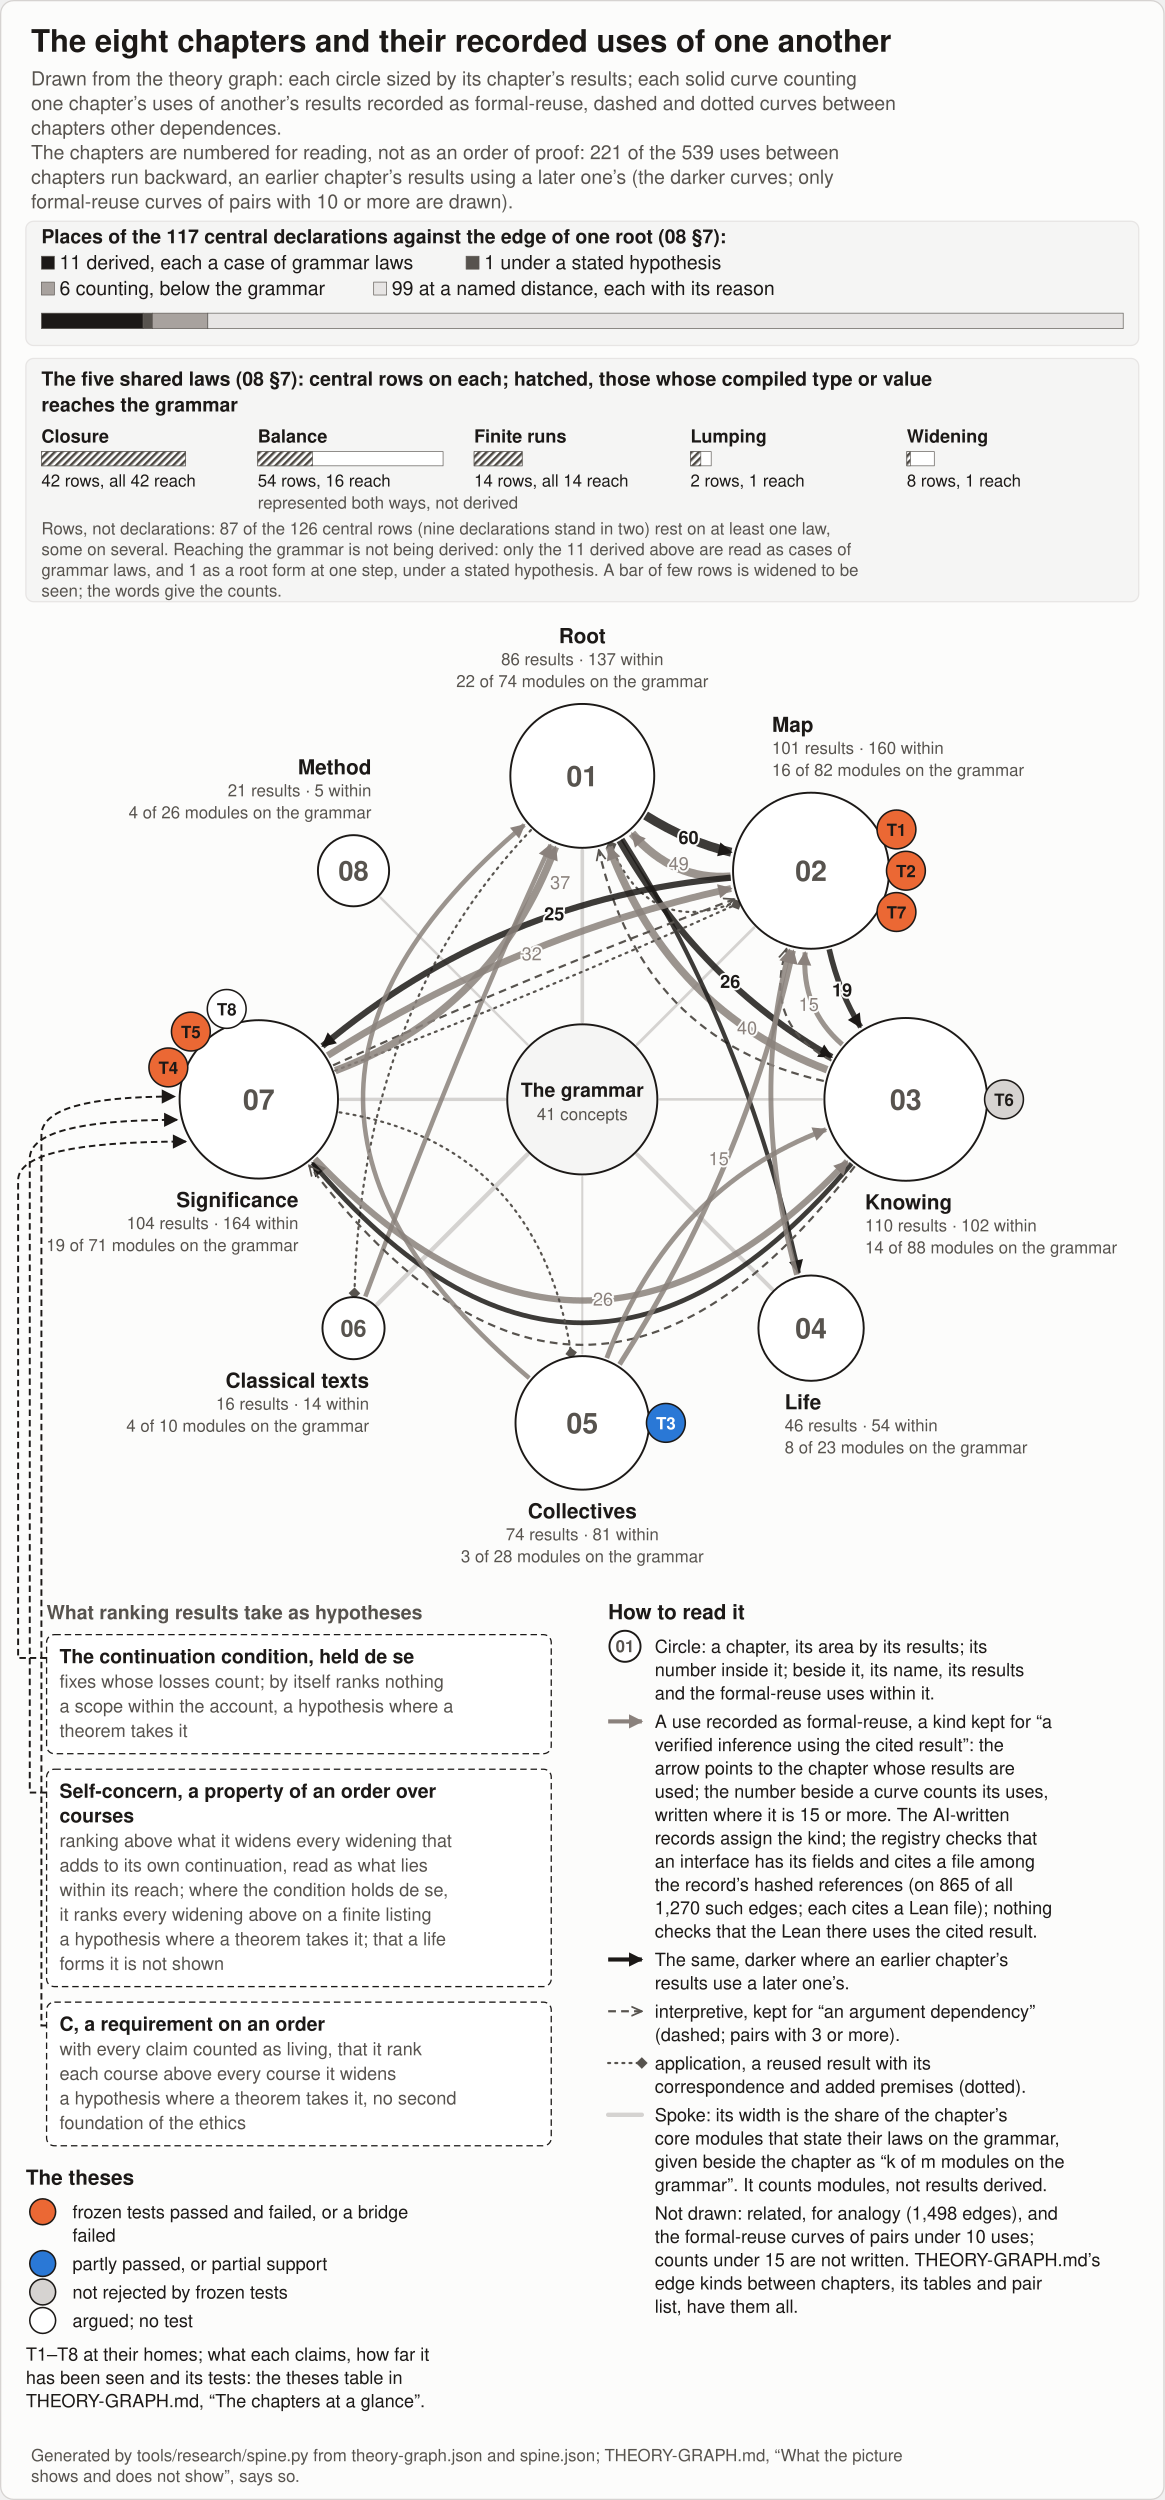
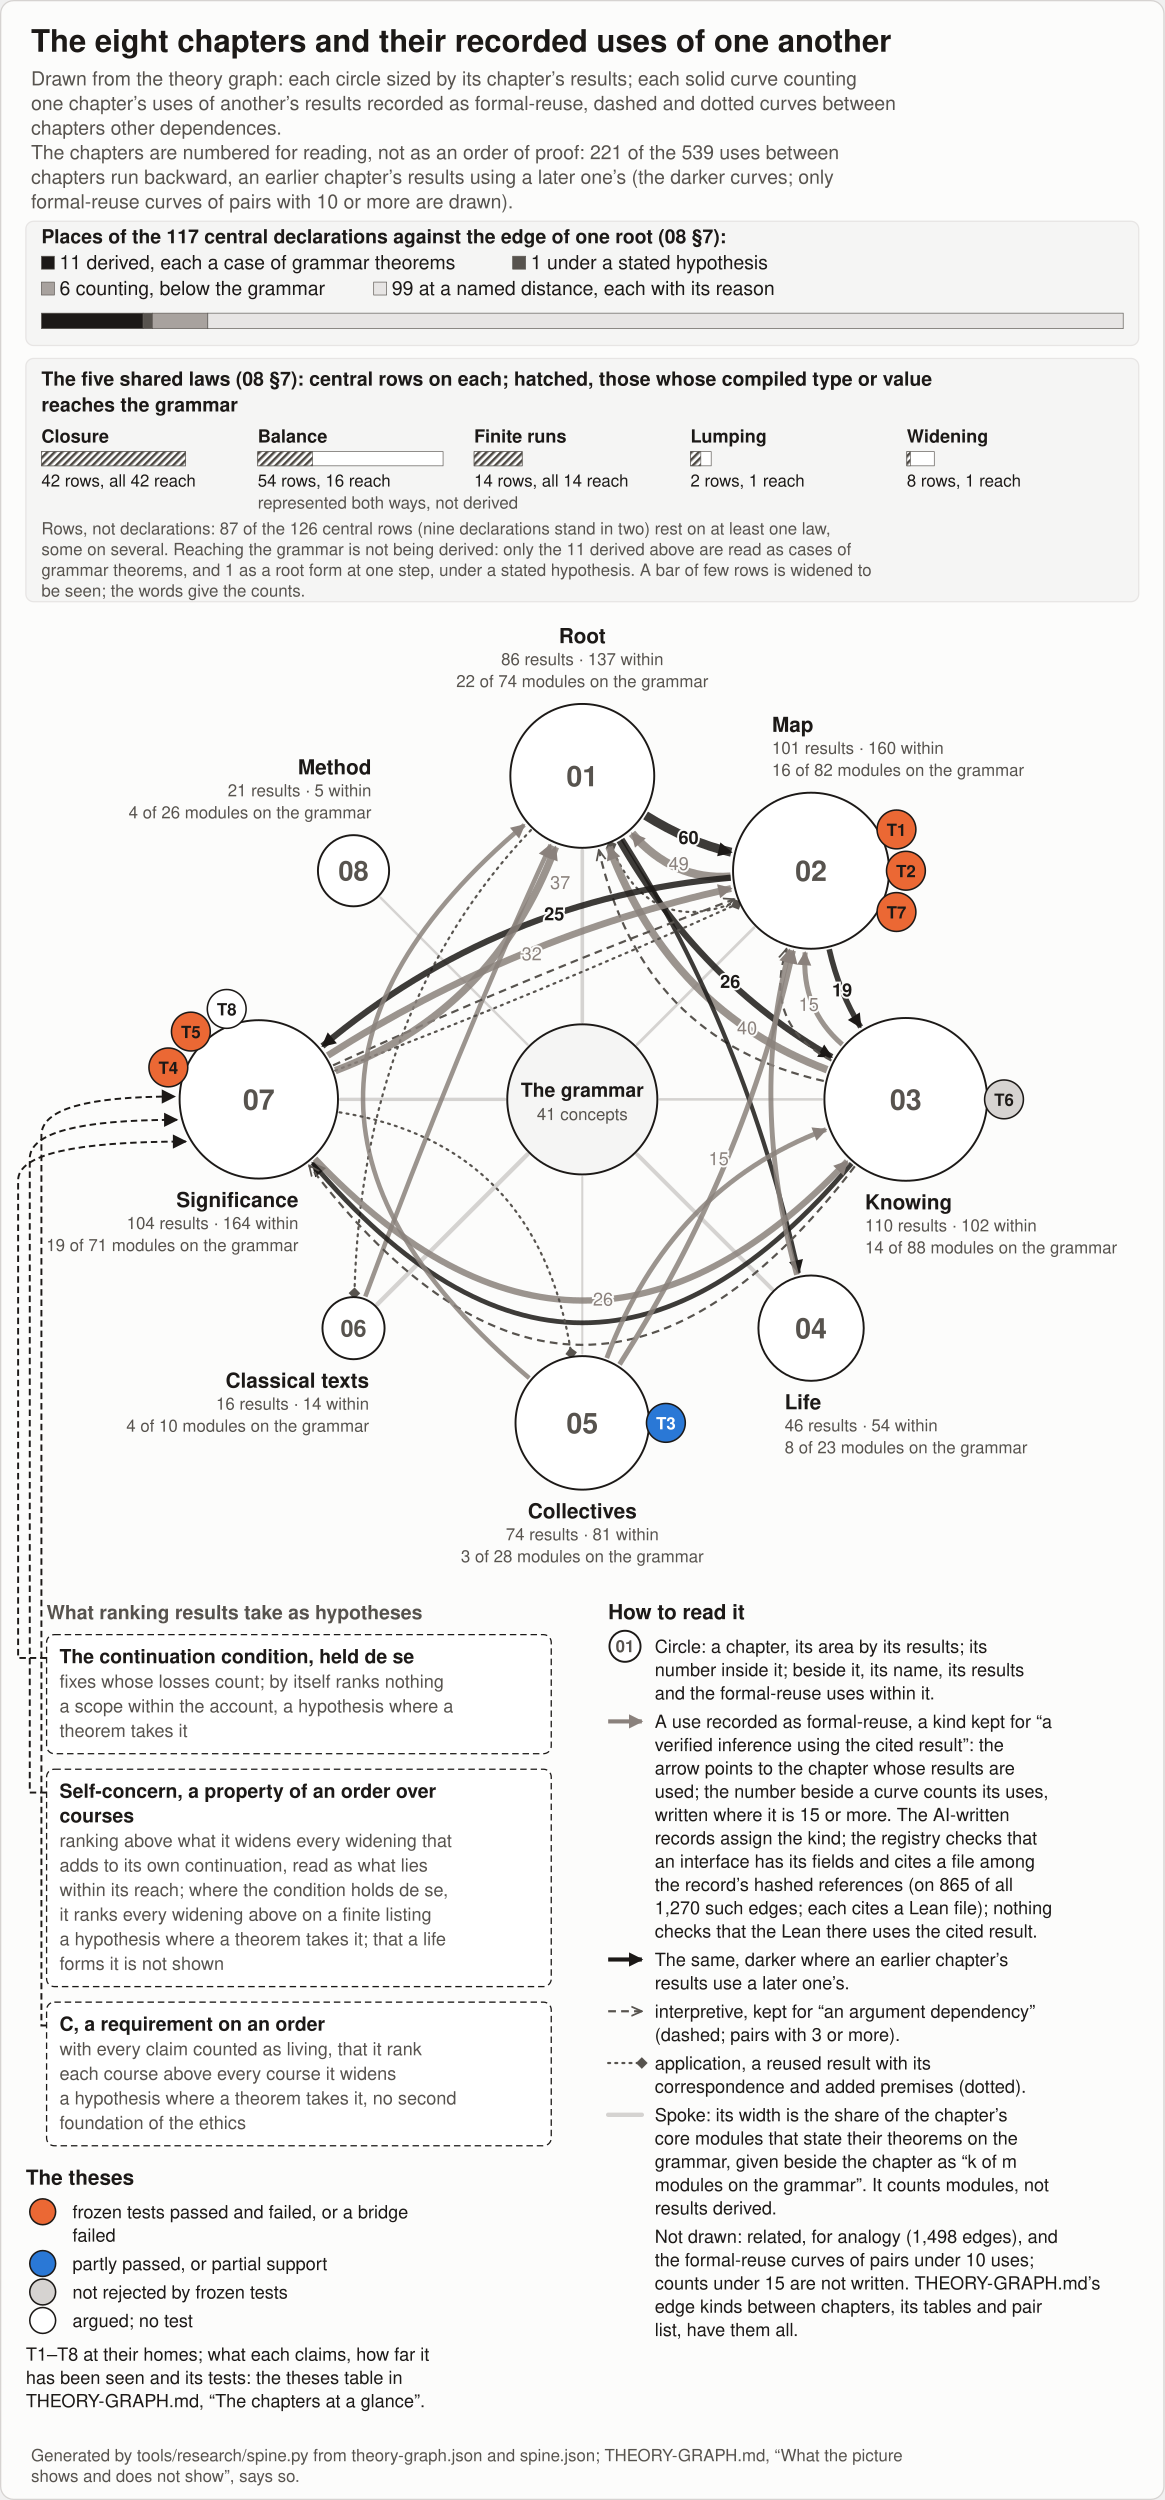
<svg xmlns="http://www.w3.org/2000/svg" viewBox="0 0 900 1932" width="900" height="1932" role="img" aria-labelledby="spine-title spine-desc" font-family="Helvetica, Arial, sans-serif">
  <defs>
    <marker id="fwd" viewBox="0 0 10 10" refX="9" refY="5" markerWidth="11" markerHeight="11" markerUnits="userSpaceOnUse" orient="auto">
      <path d="M0,0 L10,5 L0,10 z" fill="#8a817c" />
    </marker>
    <marker id="back" viewBox="0 0 10 10" refX="9" refY="5" markerWidth="11" markerHeight="11" markerUnits="userSpaceOnUse" orient="auto">
      <path d="M0,0 L10,5 L0,10 z" fill="#1c1917" />
    </marker>
    <marker id="thin" viewBox="0 0 10 10" refX="9" refY="5" markerWidth="9" markerHeight="9" markerUnits="userSpaceOnUse" orient="auto">
      <path d="M0,1 L9,5 L0,9" fill="none" stroke="#57534e" stroke-width="1.5" />
    </marker>
    <marker id="diamond" viewBox="0 0 10 10" refX="5" refY="5" markerWidth="9" markerHeight="9" markerUnits="userSpaceOnUse" orient="auto">
      <path d="M5,0 L10,5 L5,10 L0,5 z" fill="#57534e" />
    </marker>
    <pattern id="reach" width="4" height="4" patternUnits="userSpaceOnUse" patternTransform="rotate(45)">
      <rect width="4" height="4" fill="#ffffff" />
      <rect width="2" height="4" fill="#57534e" />
    </pattern>
  </defs>
  <rect x="0.5" y="0.5" width="899" height="1931" rx="10" fill="#fcfcfb" stroke="#d6d3d1" />
  <text x="24" y="40" font-size="24" font-weight="bold" text-anchor="start" fill="#1c1917">The eight chapters and their recorded uses of one another</text>
  <text x="24" y="66" font-size="15" text-anchor="start" fill="#57534e">Drawn from the theory graph: each circle sized by its chapter’s results; each solid curve counting</text>
  <text x="24" y="85" font-size="15" text-anchor="start" fill="#57534e">one chapter’s uses of another’s results recorded as formal-reuse, dashed and dotted curves between</text>
  <text x="24" y="104" font-size="15" text-anchor="start" fill="#57534e">chapters other dependences.</text>
  <text x="24" y="123" font-size="15" text-anchor="start" fill="#57534e">The chapters are numbered for reading, not as an order of proof: 221 of the 539 uses between</text>
  <text x="24" y="142" font-size="15" text-anchor="start" fill="#57534e">chapters run backward, an earlier chapter’s results using a later one’s (the darker curves; only</text>
  <text x="24" y="161" font-size="15" text-anchor="start" fill="#57534e">formal-reuse curves of pairs with 10 or more are drawn).</text>
  <rect x="20" y="171" width="860" height="96" rx="6" fill="#f5f5f4" stroke="#e7e5e4" />
  <text x="32" y="188" font-size="15" font-weight="bold" text-anchor="start" fill="#1c1917">Places of the 117 central declarations against the edge of one root (08 §7):</text>
  <rect x="32" y="198" width="10" height="10" fill="#1c1917" stroke="#57534e" stroke-width="0.5" />
-   <text x="46" y="208" font-size="15" text-anchor="start" fill="#1c1917">11 derived, each a case of grammar laws</text>
-   <rect x="360.2" y="198" width="10" height="10" fill="#57534e" stroke="#57534e" stroke-width="0.5" />
-   <text x="374.2" y="208" font-size="15" text-anchor="start" fill="#1c1917">1 under a stated hypothesis</text>
+   <text x="46" y="208" font-size="15" text-anchor="start" fill="#1c1917">11 derived, each a case of grammar theorems</text>
+   <rect x="396.2" y="198" width="10" height="10" fill="#57534e" stroke="#57534e" stroke-width="0.5" />
+   <text x="410.2" y="208" font-size="15" text-anchor="start" fill="#1c1917">1 under a stated hypothesis</text>
  <rect x="32" y="218" width="10" height="10" fill="#a8a29e" stroke="#57534e" stroke-width="0.5" />
  <text x="46" y="228" font-size="15" text-anchor="start" fill="#1c1917">6 counting, below the grammar</text>
  <rect x="288.8" y="218" width="10" height="10" fill="#e7e5e4" stroke="#57534e" stroke-width="0.5" />
  <text x="302.8" y="228" font-size="15" text-anchor="start" fill="#1c1917">99 at a named distance, each with its reason</text>
  <rect x="32" y="242" width="78.6" height="12" fill="#1c1917" stroke="#57534e" stroke-width="0.5" />
  <rect x="110.6" y="242" width="7.1" height="12" fill="#57534e" stroke="#57534e" stroke-width="0.5" />
  <rect x="117.7" y="242" width="42.9" height="12" fill="#a8a29e" stroke="#57534e" stroke-width="0.5" />
  <rect x="160.6" y="242" width="707.4" height="12" fill="#e7e5e4" stroke="#57534e" stroke-width="0.5" />
  <rect x="20" y="277" width="860" height="188" rx="6" fill="#f5f5f4" stroke="#e7e5e4" />
  <text x="32" y="298" font-size="15" font-weight="bold" text-anchor="start" fill="#1c1917">The five shared laws (08 §7): central rows on each; hatched, those whose compiled type or value</text>
  <text x="32" y="318" font-size="15" font-weight="bold" text-anchor="start" fill="#1c1917">reaches the grammar</text>
  <text x="32" y="342" font-size="14" font-weight="bold" text-anchor="start" fill="#1c1917">Closure</text>
  <rect x="32" y="349" width="111.4" height="11" fill="#ffffff" stroke="#57534e" stroke-width="0.5" />
  <rect x="32" y="349" width="111.4" height="11" fill="url(#reach)" stroke="#57534e" stroke-width="0.5" />
  <text x="32" y="376" font-size="13" text-anchor="start" fill="#1c1917">42 rows, all 42 reach</text>
  <text x="199.2" y="342" font-size="14" font-weight="bold" text-anchor="start" fill="#1c1917">Balance</text>
  <rect x="199.2" y="349" width="143.2" height="11" fill="#ffffff" stroke="#57534e" stroke-width="0.5" />
  <rect x="199.2" y="349" width="42.4" height="11" fill="url(#reach)" stroke="#57534e" stroke-width="0.5" />
  <text x="199.2" y="376" font-size="13" text-anchor="start" fill="#1c1917">54 rows, 16 reach</text>
  <text x="199.2" y="393" font-size="13" text-anchor="start" fill="#57534e">represented both ways, not derived</text>
  <text x="366.4" y="342" font-size="14" font-weight="bold" text-anchor="start" fill="#1c1917">Finite runs</text>
  <rect x="366.4" y="349" width="37.1" height="11" fill="#ffffff" stroke="#57534e" stroke-width="0.5" />
  <rect x="366.4" y="349" width="37.1" height="11" fill="url(#reach)" stroke="#57534e" stroke-width="0.5" />
  <text x="366.4" y="376" font-size="13" text-anchor="start" fill="#1c1917">14 rows, all 14 reach</text>
  <text x="533.6" y="342" font-size="14" font-weight="bold" text-anchor="start" fill="#1c1917">Lumping</text>
  <rect x="533.6" y="349" width="16" height="11" fill="#ffffff" stroke="#57534e" stroke-width="0.5" />
  <rect x="533.6" y="349" width="8" height="11" fill="url(#reach)" stroke="#57534e" stroke-width="0.5" />
  <text x="533.6" y="376" font-size="13" text-anchor="start" fill="#1c1917">2 rows, 1 reach</text>
  <text x="700.8" y="342" font-size="14" font-weight="bold" text-anchor="start" fill="#1c1917">Widening</text>
  <rect x="700.8" y="349" width="21.2" height="11" fill="#ffffff" stroke="#57534e" stroke-width="0.5" />
  <rect x="700.8" y="349" width="2.7" height="11" fill="url(#reach)" stroke="#57534e" stroke-width="0.5" />
  <text x="700.8" y="376" font-size="13" text-anchor="start" fill="#1c1917">8 rows, 1 reach</text>
  <text x="32" y="413" font-size="13" text-anchor="start" fill="#57534e">Rows, not declarations: 87 of the 126 central rows (nine declarations stand in two) rest on at least one law,</text>
  <text x="32" y="429" font-size="13" text-anchor="start" fill="#57534e">some on several. Reaching the grammar is not being derived: only the 11 derived above are read as cases of</text>
-   <text x="32" y="445" font-size="13" text-anchor="start" fill="#57534e">grammar laws, and 1 as a root form at one step, under a stated hypothesis. A bar of few rows is widened to be</text>
-   <text x="32" y="461" font-size="13" text-anchor="start" fill="#57534e">seen; the words give the counts.</text>
+   <text x="32" y="445" font-size="13" text-anchor="start" fill="#57534e">grammar theorems, and 1 as a root form at one step, under a stated hypothesis. A bar of few rows is widened to</text>
+   <text x="32" y="461" font-size="13" text-anchor="start" fill="#57534e">be seen; the words give the counts.</text>
  <line x1="450" y1="657.3" x2="450" y2="789.6" stroke="#a8a29e" stroke-opacity="0.45" stroke-width="2.8" stroke-linecap="round" />
  <line x1="582.7" y1="716.9" x2="492.4" y2="807.2" stroke="#a8a29e" stroke-opacity="0.45" stroke-width="2.2" stroke-linecap="round" />
  <line x1="635.1" y1="849.6" x2="510" y2="849.6" stroke="#a8a29e" stroke-opacity="0.45" stroke-width="2" stroke-linecap="round" />
  <line x1="596.6" y1="996.2" x2="492.4" y2="892.1" stroke="#a8a29e" stroke-opacity="0.45" stroke-width="3.1" stroke-linecap="round" />
  <line x1="450" y1="1046" x2="450" y2="909.6" stroke="#a8a29e" stroke-opacity="0.45" stroke-width="1.6" stroke-linecap="round" />
  <line x1="291.6" y1="1008" x2="407.6" y2="892.1" stroke="#a8a29e" stroke-opacity="0.45" stroke-width="3.4" stroke-linecap="round" />
  <line x1="263.2" y1="849.6" x2="390" y2="849.6" stroke="#a8a29e" stroke-opacity="0.45" stroke-width="2.6" stroke-linecap="round" />
  <line x1="294.1" y1="693.7" x2="407.6" y2="807.2" stroke="#a8a29e" stroke-opacity="0.45" stroke-width="1.9" stroke-linecap="round" />
  <circle cx="450" cy="849.6" r="58" fill="#f5f5f4" stroke="#1c1917" stroke-width="1.5" />
  <text x="450" y="847.6" font-size="15" font-weight="bold" text-anchor="middle" fill="#1c1917">The grammar</text>
  <text x="450" y="865.6" font-size="13" text-anchor="middle" fill="#57534e">41 concepts</text>
  <path d="M498.9,630.2 Q532.3,651 565.1,658.6" fill="none" stroke="#1c1917" stroke-opacity="0.85" stroke-width="7" marker-end="url(#back)" />
  <path d="M564.6,677.4 Q520,680.6 488.4,644" fill="none" stroke="#8a817c" stroke-opacity="0.85" stroke-width="6.4" marker-end="url(#fwd)" />
  <path d="M569.3,696.8 Q501.7,724.9 472.3,653.9" fill="none" stroke="#57534e" stroke-width="1.7" stroke-dasharray="1.5 4" stroke-linecap="round" marker-end="url(#diamond)" />
  <path d="M478.7,649.7 Q541.1,758.6 642.8,816.9" fill="none" stroke="#1c1917" stroke-opacity="0.85" stroke-width="4.9" marker-end="url(#back)" />
  <path d="M639.2,826.7 Q518.4,781.2 470.7,654.5" fill="none" stroke="#8a817c" stroke-opacity="0.85" stroke-width="5.9" marker-end="url(#fwd)" />
  <path d="M636.6,835.4 Q495.8,803.8 462.8,656.9" fill="none" stroke="#57534e" stroke-width="1.7" stroke-dasharray="6 4" marker-end="url(#thin)" />
  <path d="M481,648.3 Q576,797.5 617.3,983.8" fill="none" stroke="#1c1917" stroke-opacity="0.85" stroke-width="3.3" marker-end="url(#back)" />
  <path d="M410.3,641.5 Q279.7,779.1 273.9,999.4" fill="none" stroke="#57534e" stroke-width="1.7" stroke-dasharray="1.5 4" stroke-linecap="round" marker-end="url(#diamond)" />
  <path d="M282.3,1002 Q353.6,809.7 425.5,652.9" fill="none" stroke="#8a817c" stroke-opacity="0.85" stroke-width="3.5" marker-end="url(#fwd)" />
  <path d="M640.8,733.6 Q648.6,767.4 665.1,793.7" fill="none" stroke="#1c1917" stroke-opacity="0.85" stroke-width="4.3" marker-end="url(#back)" />
  <path d="M650.9,807.2 Q619,779.6 622.2,736" fill="none" stroke="#8a817c" stroke-opacity="0.85" stroke-width="3.9" marker-end="url(#fwd)" />
  <path d="M642.5,819.6 Q589.5,791.9 607.8,733.3" fill="none" stroke="#57534e" stroke-width="1.7" stroke-dasharray="6 4" marker-end="url(#thin)" />
  <path d="M564.7,678.3 Q385.6,694.1 249.2,808.4" fill="none" stroke="#1c1917" stroke-opacity="0.85" stroke-width="4.8" marker-end="url(#back)" />
  <path d="M253.3,815.7 Q397.8,723.7 565,686.6" fill="none" stroke="#8a817c" stroke-opacity="0.85" stroke-width="5.3" marker-end="url(#fwd)" />
  <path d="M257.4,823.3 Q410.1,753.3 567.4,694.9" fill="none" stroke="#57534e" stroke-width="1.7" stroke-dasharray="6 4" marker-end="url(#thin)" />
  <path d="M259.1,827.3 Q416.2,768 569.1,698.9" fill="none" stroke="#57534e" stroke-width="1.7" stroke-dasharray="1.5 4" stroke-linecap="round" marker-end="url(#diamond)" />
  <path d="M658.1,899.2 Q450,1145.6 241.4,898.7" fill="none" stroke="#1c1917" stroke-opacity="0.85" stroke-width="3.7" marker-end="url(#back)" />
  <path d="M660.6,901.3 Q450,1177.6 238.9,900.7" fill="none" stroke="#57534e" stroke-width="1.7" stroke-dasharray="6 4" marker-end="url(#thin)" />
  <path d="M243.4,895.5 Q450,1113.6 654.7,897.5" fill="none" stroke="#8a817c" stroke-opacity="0.85" stroke-width="4.9" marker-end="url(#fwd)" />
  <path d="M615.6,985.2 Q578.8,849.6 610.2,734" fill="none" stroke="#8a817c" stroke-opacity="0.85" stroke-width="3.8" marker-end="url(#fwd)" />
  <path d="M409,1065 Q154,849.6 405.2,637.5" fill="none" stroke="#8a817c" stroke-opacity="0.85" stroke-width="3.5" marker-end="url(#fwd)" />
  <path d="M478.8,1054.4 Q576,901.8 613.1,734.7" fill="none" stroke="#8a817c" stroke-opacity="0.85" stroke-width="3.9" marker-end="url(#fwd)" />
  <path d="M468.9,1049.5 Q518.4,918.1 638.3,872.9" fill="none" stroke="#8a817c" stroke-opacity="0.85" stroke-width="3.7" marker-end="url(#fwd)" />
  <path d="M259.1,827.4 Q381.6,781.2 429.3,654.5" fill="none" stroke="#8a817c" stroke-opacity="0.85" stroke-width="5.7" marker-end="url(#fwd)" />
  <path d="M262.4,859.6 Q415.5,884.1 441.4,1045.7" fill="none" stroke="#57534e" stroke-width="1.7" stroke-dasharray="1.5 4" stroke-linecap="round" marker-end="url(#diamond)" />
  <circle cx="450" cy="599.6" r="55.6" fill="#ffffff" stroke="#1c1917" stroke-width="1.5" />
  <text x="450" y="607.6" font-size="22" font-weight="bold" text-anchor="middle" fill="#57534e">01</text>
  <text x="450" y="497" font-size="16" font-weight="bold" text-anchor="middle" fill="#1c1917" stroke="#fcfcfb" stroke-width="3" paint-order="stroke">Root</text>
  <text x="450" y="514" font-size="13" text-anchor="middle" fill="#57534e" stroke="#fcfcfb" stroke-width="3" paint-order="stroke">86 results · 137 within</text>
  <text x="450" y="531" font-size="13" text-anchor="middle" fill="#57534e" stroke="#fcfcfb" stroke-width="3" paint-order="stroke">22 of 74 modules on the grammar</text>
  <circle cx="626.8" cy="672.9" r="60.3" fill="#ffffff" stroke="#1c1917" stroke-width="1.5" />
  <text x="626.8" y="680.8" font-size="22" font-weight="bold" text-anchor="middle" fill="#57534e">02</text>
  <text x="596.6" y="565.6" font-size="16" font-weight="bold" text-anchor="start" fill="#1c1917" stroke="#fcfcfb" stroke-width="3" paint-order="stroke">Map</text>
  <text x="596.6" y="582.6" font-size="13" text-anchor="start" fill="#57534e" stroke="#fcfcfb" stroke-width="3" paint-order="stroke">101 results · 160 within</text>
  <text x="596.6" y="599.6" font-size="13" text-anchor="start" fill="#57534e" stroke="#fcfcfb" stroke-width="3" paint-order="stroke">16 of 82 modules on the grammar</text>
  <circle cx="700" cy="849.6" r="62.9" fill="#ffffff" stroke="#1c1917" stroke-width="1.5" />
  <text x="700" y="857.6" font-size="22" font-weight="bold" text-anchor="middle" fill="#57534e">03</text>
  <text x="668.5" y="934.6" font-size="16" font-weight="bold" text-anchor="start" fill="#1c1917" stroke="#fcfcfb" stroke-width="3" paint-order="stroke">Knowing</text>
  <text x="668.5" y="951.6" font-size="13" text-anchor="start" fill="#57534e" stroke="#fcfcfb" stroke-width="3" paint-order="stroke">110 results · 102 within</text>
  <text x="668.5" y="968.6" font-size="13" text-anchor="start" fill="#57534e" stroke="#fcfcfb" stroke-width="3" paint-order="stroke">14 of 88 modules on the grammar</text>
  <circle cx="626.8" cy="1026.4" r="40.7" fill="#ffffff" stroke="#1c1917" stroke-width="1.5" />
  <text x="626.8" y="1034.3" font-size="22" font-weight="bold" text-anchor="middle" fill="#57534e">04</text>
  <text x="606.4" y="1089.1" font-size="16" font-weight="bold" text-anchor="start" fill="#1c1917" stroke="#fcfcfb" stroke-width="3" paint-order="stroke">Life</text>
  <text x="606.4" y="1106.1" font-size="13" text-anchor="start" fill="#57534e" stroke="#fcfcfb" stroke-width="3" paint-order="stroke">46 results · 54 within</text>
  <text x="606.4" y="1123.1" font-size="13" text-anchor="start" fill="#57534e" stroke="#fcfcfb" stroke-width="3" paint-order="stroke">8 of 23 modules on the grammar</text>
  <circle cx="450" cy="1099.6" r="51.6" fill="#ffffff" stroke="#1c1917" stroke-width="1.5" />
  <text x="450" y="1107.6" font-size="22" font-weight="bold" text-anchor="middle" fill="#57534e">05</text>
  <text x="450" y="1173.3" font-size="16" font-weight="bold" text-anchor="middle" fill="#1c1917" stroke="#fcfcfb" stroke-width="3" paint-order="stroke">Collectives</text>
  <text x="450" y="1190.3" font-size="13" text-anchor="middle" fill="#57534e" stroke="#fcfcfb" stroke-width="3" paint-order="stroke">74 results · 81 within</text>
  <text x="450" y="1207.3" font-size="13" text-anchor="middle" fill="#57534e" stroke="#fcfcfb" stroke-width="3" paint-order="stroke">3 of 28 modules on the grammar</text>
  <circle cx="273.2" cy="1026.4" r="24" fill="#ffffff" stroke="#1c1917" stroke-width="1.5" />
  <text x="273.2" y="1032.9" font-size="18" font-weight="bold" text-anchor="middle" fill="#57534e">06</text>
  <text x="285.2" y="1072.4" font-size="16" font-weight="bold" text-anchor="end" fill="#1c1917" stroke="#fcfcfb" stroke-width="3" paint-order="stroke">Classical texts</text>
  <text x="285.2" y="1089.4" font-size="13" text-anchor="end" fill="#57534e" stroke="#fcfcfb" stroke-width="3" paint-order="stroke">16 results · 14 within</text>
  <text x="285.2" y="1106.4" font-size="13" text-anchor="end" fill="#57534e" stroke="#fcfcfb" stroke-width="3" paint-order="stroke">4 of 10 modules on the grammar</text>
  <circle cx="200" cy="849.6" r="61.2" fill="#ffffff" stroke="#1c1917" stroke-width="1.5" />
  <text x="200" y="857.6" font-size="22" font-weight="bold" text-anchor="middle" fill="#57534e">07</text>
  <text x="230.6" y="932.8" font-size="16" font-weight="bold" text-anchor="end" fill="#1c1917" stroke="#fcfcfb" stroke-width="3" paint-order="stroke">Significance</text>
  <text x="230.6" y="949.8" font-size="13" text-anchor="end" fill="#57534e" stroke="#fcfcfb" stroke-width="3" paint-order="stroke">104 results · 164 within</text>
  <text x="230.6" y="966.8" font-size="13" text-anchor="end" fill="#57534e" stroke="#fcfcfb" stroke-width="3" paint-order="stroke">19 of 71 modules on the grammar</text>
  <circle cx="273.2" cy="672.9" r="27.5" fill="#ffffff" stroke="#1c1917" stroke-width="1.5" />
  <text x="273.2" y="680.4" font-size="21" font-weight="bold" text-anchor="middle" fill="#57534e">08</text>
  <text x="287" y="598.4" font-size="16" font-weight="bold" text-anchor="end" fill="#1c1917" stroke="#fcfcfb" stroke-width="3" paint-order="stroke">Method</text>
  <text x="287" y="615.4" font-size="13" text-anchor="end" fill="#57534e" stroke="#fcfcfb" stroke-width="3" paint-order="stroke">21 results · 5 within</text>
  <text x="287" y="632.4" font-size="13" text-anchor="end" fill="#57534e" stroke="#fcfcfb" stroke-width="3" paint-order="stroke">4 of 26 modules on the grammar</text>
  <circle cx="692.8" cy="641" r="15" fill="#eb6834" stroke="#1c1917" stroke-width="1.2" />
  <text x="692.8" y="646" font-size="13" font-weight="bold" text-anchor="middle" fill="#1c1917">T1</text>
  <circle cx="700.1" cy="672.9" r="15" fill="#eb6834" stroke="#1c1917" stroke-width="1.2" />
  <text x="700.1" y="677.9" font-size="13" font-weight="bold" text-anchor="middle" fill="#1c1917">T2</text>
  <circle cx="692.8" cy="704.8" r="15" fill="#eb6834" stroke="#1c1917" stroke-width="1.2" />
  <text x="692.8" y="709.8" font-size="13" font-weight="bold" text-anchor="middle" fill="#1c1917">T7</text>
  <circle cx="514.6" cy="1099.6" r="15" fill="#2a78d6" stroke="#1c1917" stroke-width="1.2" />
  <text x="514.6" y="1104.6" font-size="13" font-weight="bold" text-anchor="middle" fill="#ffffff">T3</text>
  <circle cx="130.1" cy="824.9" r="15" fill="#eb6834" stroke="#1c1917" stroke-width="1.2" />
  <text x="130.1" y="829.9" font-size="13" font-weight="bold" text-anchor="middle" fill="#1c1917">T4</text>
  <circle cx="147.5" cy="797.2" r="15" fill="#eb6834" stroke="#1c1917" stroke-width="1.2" />
  <text x="147.5" y="802.2" font-size="13" font-weight="bold" text-anchor="middle" fill="#1c1917">T5</text>
  <circle cx="175.2" cy="779.7" r="15" fill="#ffffff" stroke="#1c1917" stroke-width="1.2" />
  <text x="175.2" y="784.7" font-size="13" font-weight="bold" text-anchor="middle" fill="#1c1917">T8</text>
  <circle cx="775.9" cy="849.6" r="15" fill="#d6d3d1" stroke="#1c1917" stroke-width="1.2" />
  <text x="775.9" y="854.6" font-size="13" font-weight="bold" text-anchor="middle" fill="#1c1917">T6</text>
  <text x="532.1" y="652.2" font-size="14" font-weight="bold" text-anchor="middle" fill="#1c1917" stroke="#fcfcfb" stroke-width="3" paint-order="stroke">60</text>
  <text x="524.5" y="672.4" font-size="14" text-anchor="middle" fill="#8a817c" stroke="#fcfcfb" stroke-width="3" paint-order="stroke">49</text>
  <text x="577.3" y="799.4" font-size="14" text-anchor="middle" fill="#8a817c" stroke="#fcfcfb" stroke-width="3" paint-order="stroke">40</text>
  <text x="432.9" y="687" font-size="14" text-anchor="middle" fill="#8a817c" stroke="#fcfcfb" stroke-width="3" paint-order="stroke">37</text>
  <text x="410.9" y="742.1" font-size="14" text-anchor="middle" fill="#8a817c" stroke="#fcfcfb" stroke-width="3" paint-order="stroke">32</text>
  <text x="564.3" y="763.5" font-size="14" font-weight="bold" text-anchor="middle" fill="#1c1917" stroke="#fcfcfb" stroke-width="3" paint-order="stroke">26</text>
  <text x="466" y="1009" font-size="14" text-anchor="middle" fill="#8a817c" stroke="#fcfcfb" stroke-width="3" paint-order="stroke">26</text>
  <text x="428.3" y="711.2" font-size="14" font-weight="bold" text-anchor="middle" fill="#1c1917" stroke="#fcfcfb" stroke-width="3" paint-order="stroke">25</text>
  <text x="650.8" y="770" font-size="14" font-weight="bold" text-anchor="middle" fill="#1c1917" stroke="#fcfcfb" stroke-width="3" paint-order="stroke">19</text>
  <text x="625" y="781.2" font-size="14" text-anchor="middle" fill="#8a817c" stroke="#fcfcfb" stroke-width="3" paint-order="stroke">15</text>
  <text x="555.4" y="900.4" font-size="14" text-anchor="middle" fill="#8a817c" stroke="#fcfcfb" stroke-width="3" paint-order="stroke">15</text>
  <text x="36" y="1251.3" font-size="15" font-weight="bold" text-anchor="start" fill="#57534e">What ranking results take as hypotheses</text>
  <rect x="36" y="1263.256" width="390" height="92" rx="6" fill="#ffffff" stroke="#1c1917" stroke-dasharray="5 3" />
  <text x="46" y="1285.3" font-size="15" font-weight="bold" text-anchor="start" fill="#1c1917">The continuation condition, held de se</text>
  <text x="46" y="1304.3" font-size="14" text-anchor="start" fill="#57534e">fixes whose losses count; by itself ranks nothing</text>
  <text x="46" y="1323.3" font-size="14" text-anchor="start" fill="#57534e">a scope within the account, a hypothesis where a</text>
  <text x="46" y="1342.3" font-size="14" text-anchor="start" fill="#57534e">theorem takes it</text>
  <path d="M36,1281.3 L14,1281.3 L14,912.2 Q14,882.2 143.5,882.2" fill="none" stroke="#1c1917" stroke-width="1.5" stroke-dasharray="5 3" marker-end="url(#back)" />
  <rect x="36" y="1367.256" width="390" height="168" rx="6" fill="#ffffff" stroke="#1c1917" stroke-dasharray="5 3" />
  <text x="46" y="1389.3" font-size="15" font-weight="bold" text-anchor="start" fill="#1c1917">Self-concern, a property of an order over</text>
  <text x="46" y="1408.3" font-size="15" font-weight="bold" text-anchor="start" fill="#1c1917">courses</text>
  <text x="46" y="1427.3" font-size="14" text-anchor="start" fill="#57534e">ranking above what it widens every widening that</text>
  <text x="46" y="1446.3" font-size="14" text-anchor="start" fill="#57534e">adds to its own continuation, read as what lies</text>
  <text x="46" y="1465.3" font-size="14" text-anchor="start" fill="#57534e">within its reach; where the condition holds de se,</text>
  <text x="46" y="1484.3" font-size="14" text-anchor="start" fill="#57534e">it ranks every widening above on a finite listing</text>
  <text x="46" y="1503.3" font-size="14" text-anchor="start" fill="#57534e">a hypothesis where a theorem takes it; that a life</text>
  <text x="46" y="1522.3" font-size="14" text-anchor="start" fill="#57534e">forms it is not shown</text>
  <path d="M36,1385.3 L23,1385.3 L23,895.4 Q23,865.4 136.7,865.4" fill="none" stroke="#1c1917" stroke-width="1.5" stroke-dasharray="5 3" marker-end="url(#back)" />
  <rect x="36" y="1547.256" width="390" height="111" rx="6" fill="#ffffff" stroke="#1c1917" stroke-dasharray="5 3" />
  <text x="46" y="1569.3" font-size="15" font-weight="bold" text-anchor="start" fill="#1c1917">C, a requirement on an order</text>
  <text x="46" y="1588.3" font-size="14" text-anchor="start" fill="#57534e">with every claim counted as living, that it rank</text>
  <text x="46" y="1607.3" font-size="14" text-anchor="start" fill="#57534e">each course above every course it widens</text>
  <text x="46" y="1626.3" font-size="14" text-anchor="start" fill="#57534e">a hypothesis where a theorem takes it, no second</text>
  <text x="46" y="1645.3" font-size="14" text-anchor="start" fill="#57534e">foundation of the ethics</text>
  <path d="M36,1565.3 L32,1565.3 L32,877.4 Q32,847.4 134.9,847.4" fill="none" stroke="#1c1917" stroke-width="1.5" stroke-dasharray="5 3" marker-end="url(#back)" />
  <text x="20" y="1688.3" font-size="16" font-weight="bold" text-anchor="start" fill="#1c1917">The theses</text>
  <circle cx="33" cy="1709.256" r="10" fill="#eb6834" stroke="#1c1917" stroke-width="1.2" />
  <text x="56" y="1714.3" font-size="14" text-anchor="start" fill="#1c1917">frozen tests passed and failed, or a bridge</text>
  <text x="56" y="1732.3" font-size="14" text-anchor="start" fill="#1c1917">failed</text>
  <circle cx="33" cy="1749.256" r="10" fill="#2a78d6" stroke="#1c1917" stroke-width="1.2" />
  <text x="56" y="1754.3" font-size="14" text-anchor="start" fill="#1c1917">partly passed, or partial support</text>
  <circle cx="33" cy="1771.256" r="10" fill="#d6d3d1" stroke="#1c1917" stroke-width="1.2" />
  <text x="56" y="1776.3" font-size="14" text-anchor="start" fill="#1c1917">not rejected by frozen tests</text>
  <circle cx="33" cy="1793.256" r="10" fill="#ffffff" stroke="#1c1917" stroke-width="1.2" />
  <text x="56" y="1798.3" font-size="14" text-anchor="start" fill="#1c1917">argued; no test</text>
  <text x="20" y="1824.3" font-size="14" text-anchor="start" fill="#1c1917">T1–T8 at their homes; what each claims, how far it</text>
  <text x="20" y="1842.3" font-size="14" text-anchor="start" fill="#1c1917">has been seen and its tests: the theses table in</text>
  <text x="20" y="1860.3" font-size="14" text-anchor="start" fill="#1c1917">THEORY-GRAPH.md, “The chapters at a glance”.</text>
  <text x="470" y="1251.3" font-size="16" font-weight="bold" text-anchor="start" fill="#1c1917">How to read it</text>
  <circle cx="483" cy="1272.256" r="12" fill="#ffffff" stroke="#1c1917" stroke-width="1.5" />
  <text x="483" y="1276.8" font-size="13" font-weight="bold" text-anchor="middle" fill="#57534e">01</text>
  <text x="506" y="1277.3" font-size="14" text-anchor="start" fill="#1c1917">Circle: a chapter, its area by its results; its</text>
  <text x="506" y="1295.3" font-size="14" text-anchor="start" fill="#1c1917">number inside it; beside it, its name, its results</text>
  <text x="506" y="1313.3" font-size="14" text-anchor="start" fill="#1c1917">and the formal-reuse uses within it.</text>
  <line x1="470" y1="1330.3" x2="496" y2="1330.3" stroke="#8a817c" stroke-width="3.2" marker-end="url(#fwd)" />
  <text x="506" y="1335.3" font-size="14" text-anchor="start" fill="#1c1917">A use recorded as formal-reuse, a kind kept for “a</text>
  <text x="506" y="1353.3" font-size="14" text-anchor="start" fill="#1c1917">verified inference using the cited result”: the</text>
  <text x="506" y="1371.3" font-size="14" text-anchor="start" fill="#1c1917">arrow points to the chapter whose results are</text>
  <text x="506" y="1389.3" font-size="14" text-anchor="start" fill="#1c1917">used; the number beside a curve counts its uses,</text>
  <text x="506" y="1407.3" font-size="14" text-anchor="start" fill="#1c1917">written where it is 15 or more. The AI-written</text>
  <text x="506" y="1425.3" font-size="14" text-anchor="start" fill="#1c1917">records assign the kind; the registry checks that</text>
  <text x="506" y="1443.3" font-size="14" text-anchor="start" fill="#1c1917">an interface has its fields and cites a file among</text>
  <text x="506" y="1461.3" font-size="14" text-anchor="start" fill="#1c1917">the record’s hashed references (on 865 of all</text>
  <text x="506" y="1479.3" font-size="14" text-anchor="start" fill="#1c1917">1,270 such edges; each cites a Lean file); nothing</text>
  <text x="506" y="1497.3" font-size="14" text-anchor="start" fill="#1c1917">checks that the Lean there uses the cited result.</text>
  <line x1="470" y1="1514.3" x2="496" y2="1514.3" stroke="#1c1917" stroke-width="3.2" marker-end="url(#back)" />
  <text x="506" y="1519.3" font-size="14" text-anchor="start" fill="#1c1917">The same, darker where an earlier chapter’s</text>
  <text x="506" y="1537.3" font-size="14" text-anchor="start" fill="#1c1917">results use a later one’s.</text>
  <line x1="470" y1="1554.3" x2="496" y2="1554.3" stroke="#57534e" stroke-width="1.7" stroke-dasharray="6 4" marker-end="url(#thin)" />
  <text x="506" y="1559.3" font-size="14" text-anchor="start" fill="#1c1917">interpretive, kept for “an argument dependency”</text>
  <text x="506" y="1577.3" font-size="14" text-anchor="start" fill="#1c1917">(dashed; pairs with 3 or more).</text>
  <line x1="470" y1="1594.3" x2="496" y2="1594.3" stroke="#57534e" stroke-width="1.7" stroke-dasharray="1.5 4" stroke-linecap="round" marker-end="url(#diamond)" />
  <text x="506" y="1599.3" font-size="14" text-anchor="start" fill="#1c1917">application, a reused result with its</text>
  <text x="506" y="1617.3" font-size="14" text-anchor="start" fill="#1c1917">correspondence and added premises (dotted).</text>
  <line x1="470" y1="1634.3" x2="496" y2="1634.3" stroke="#a8a29e" stroke-opacity="0.45" stroke-width="3.4" stroke-linecap="round" />
  <text x="506" y="1639.3" font-size="14" text-anchor="start" fill="#1c1917">Spoke: its width is the share of the chapter’s</text>
-   <text x="506" y="1657.3" font-size="14" text-anchor="start" fill="#1c1917">core modules that state their laws on the grammar,</text>
-   <text x="506" y="1675.3" font-size="14" text-anchor="start" fill="#1c1917">given beside the chapter as “k of m modules on the</text>
-   <text x="506" y="1693.3" font-size="14" text-anchor="start" fill="#1c1917">grammar”. It counts modules, not results derived.</text>
-   <text x="506" y="1715.3" font-size="14" text-anchor="start" fill="#1c1917">Not drawn: related, for analogy (1,498 edges), and</text>
-   <text x="506" y="1733.3" font-size="14" text-anchor="start" fill="#1c1917">the formal-reuse curves of pairs under 10 uses;</text>
-   <text x="506" y="1751.3" font-size="14" text-anchor="start" fill="#1c1917">counts under 15 are not written. THEORY-GRAPH.md’s</text>
-   <text x="506" y="1769.3" font-size="14" text-anchor="start" fill="#1c1917">edge kinds between chapters, its tables and pair</text>
-   <text x="506" y="1787.3" font-size="14" text-anchor="start" fill="#1c1917">list, have them all.</text>
+   <text x="506" y="1657.3" font-size="14" text-anchor="start" fill="#1c1917">core modules that state their theorems on the</text>
+   <text x="506" y="1675.3" font-size="14" text-anchor="start" fill="#1c1917">grammar, given beside the chapter as “k of m</text>
+   <text x="506" y="1693.3" font-size="14" text-anchor="start" fill="#1c1917">modules on the grammar”. It counts modules, not</text>
+   <text x="506" y="1711.3" font-size="14" text-anchor="start" fill="#1c1917">results derived.</text>
+   <text x="506" y="1733.3" font-size="14" text-anchor="start" fill="#1c1917">Not drawn: related, for analogy (1,498 edges), and</text>
+   <text x="506" y="1751.3" font-size="14" text-anchor="start" fill="#1c1917">the formal-reuse curves of pairs under 10 uses;</text>
+   <text x="506" y="1769.3" font-size="14" text-anchor="start" fill="#1c1917">counts under 15 are not written. THEORY-GRAPH.md’s</text>
+   <text x="506" y="1787.3" font-size="14" text-anchor="start" fill="#1c1917">edge kinds between chapters, its tables and pair</text>
+   <text x="506" y="1805.3" font-size="14" text-anchor="start" fill="#1c1917">list, have them all.</text>
  <text x="24" y="1902" font-size="13" text-anchor="start" fill="#57534e">Generated by tools/research/spine.py from theory-graph.json and spine.json; THEORY-GRAPH.md, “What the picture</text>
  <text x="24" y="1918" font-size="13" text-anchor="start" fill="#57534e">shows and does not show”, says so.</text>
</svg>
